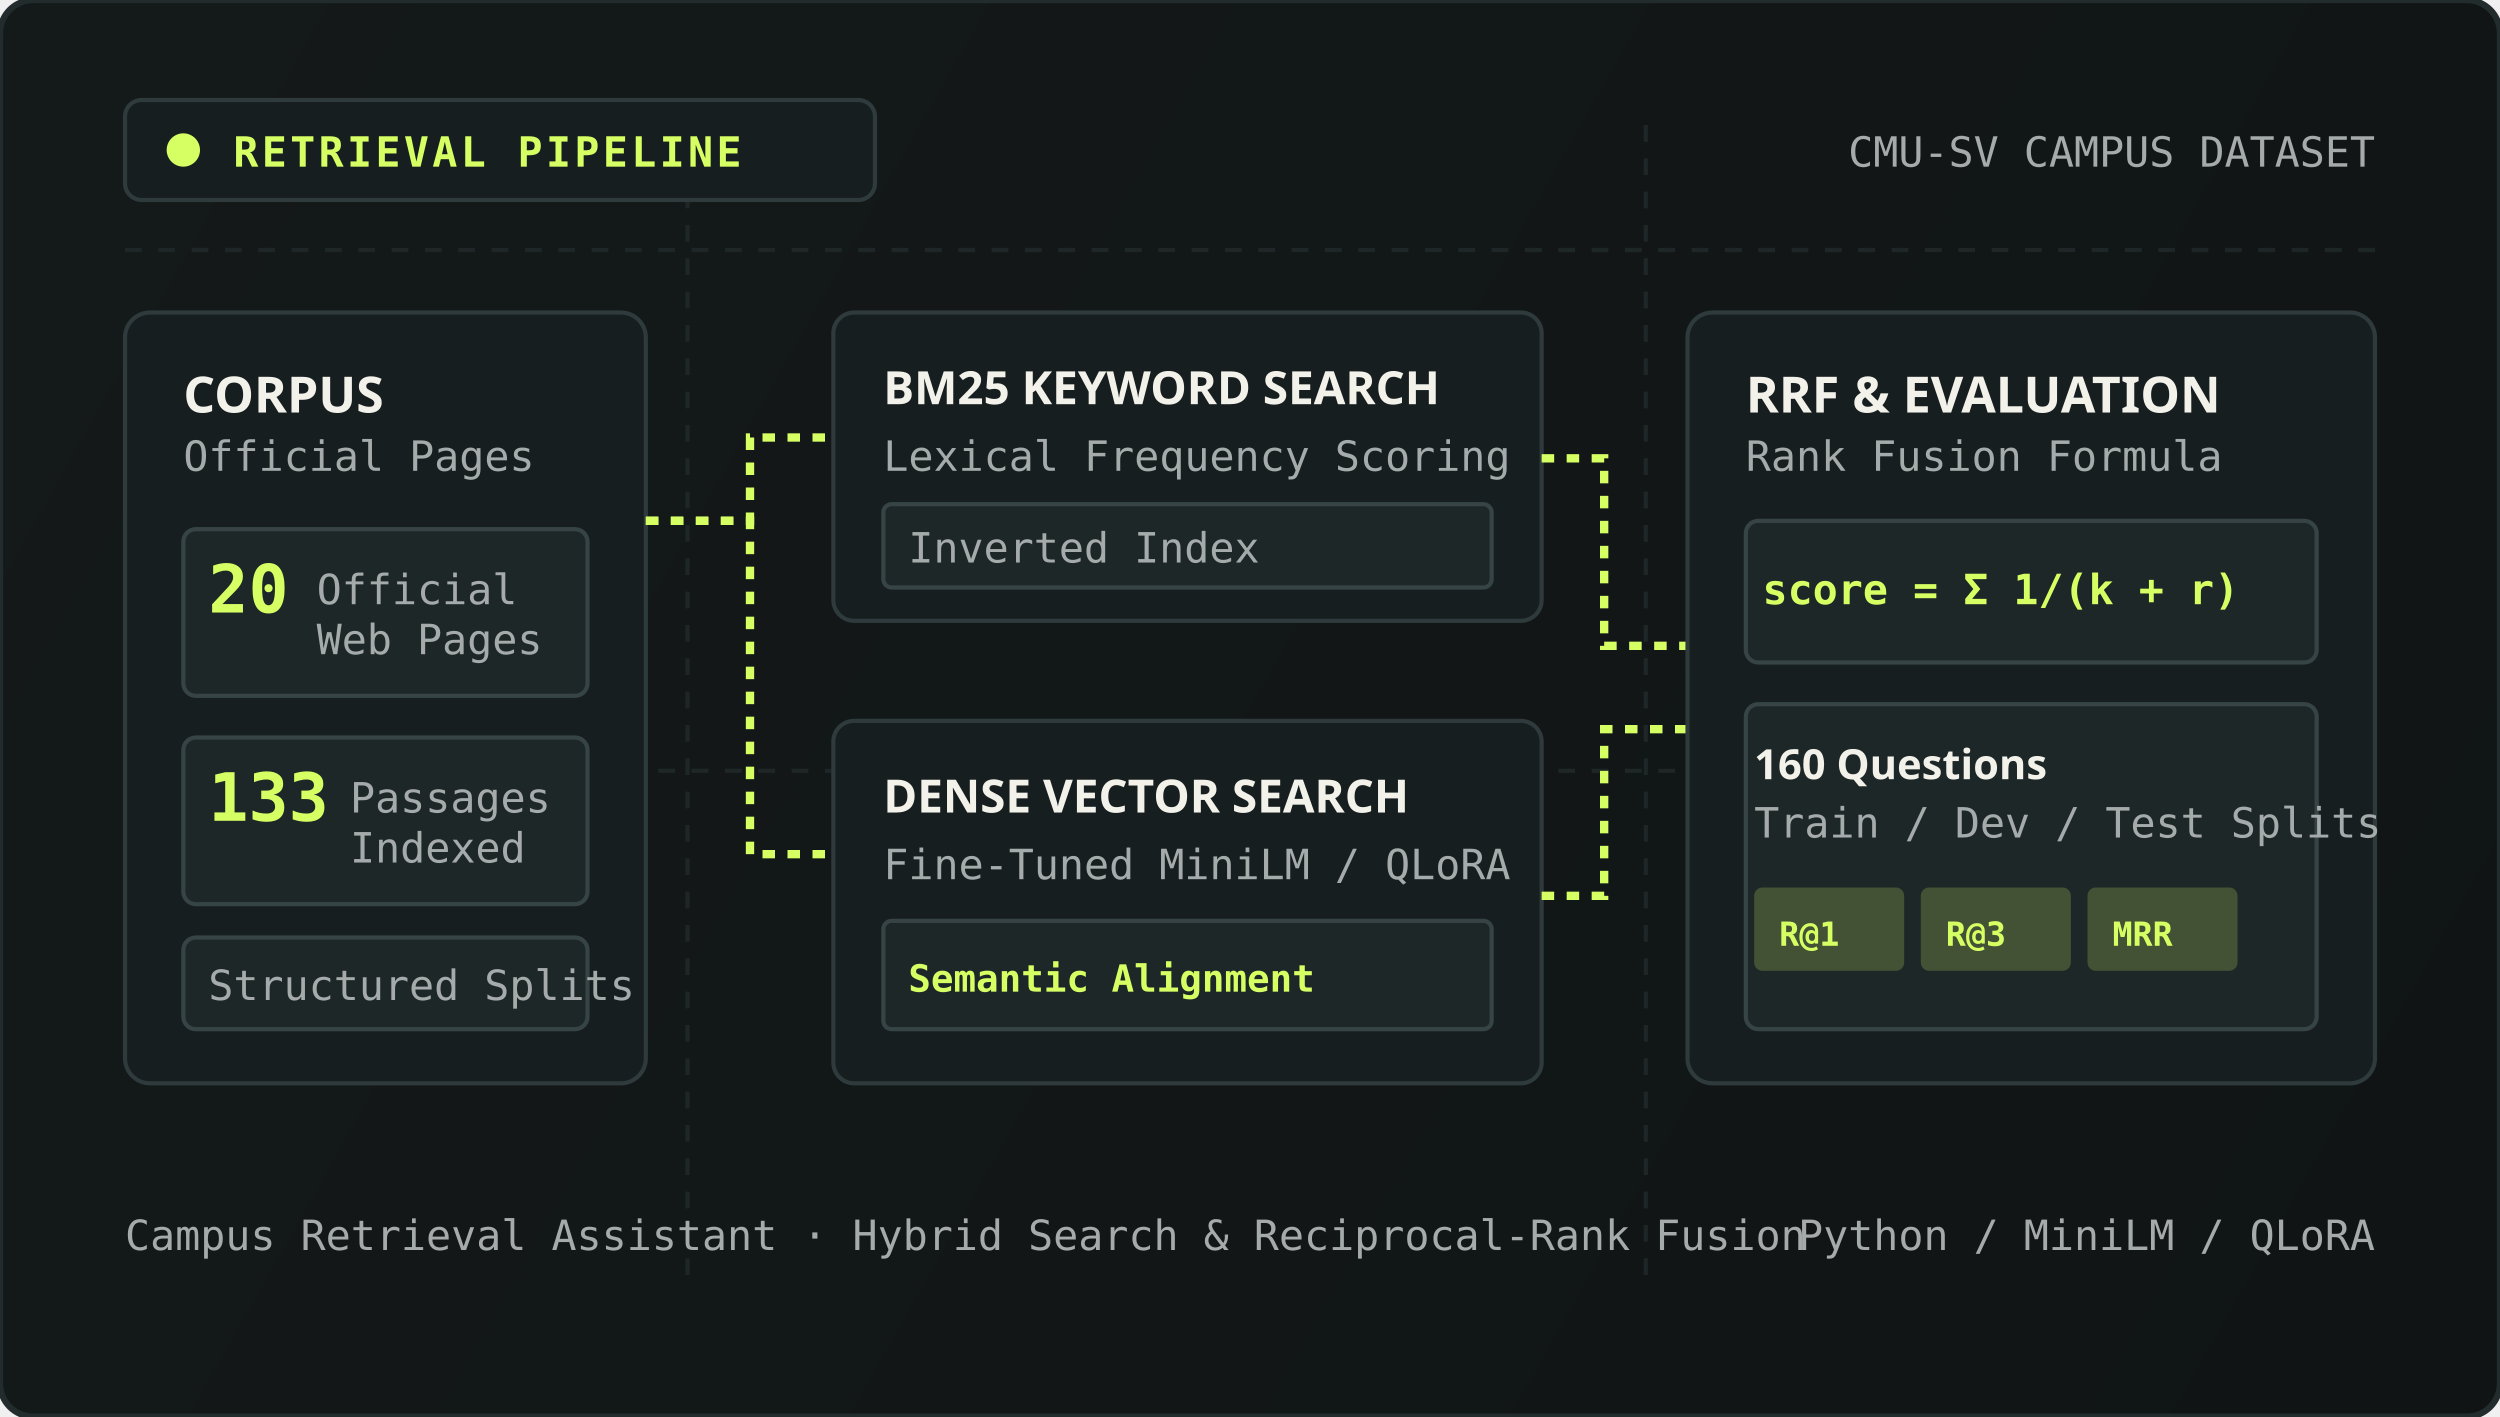
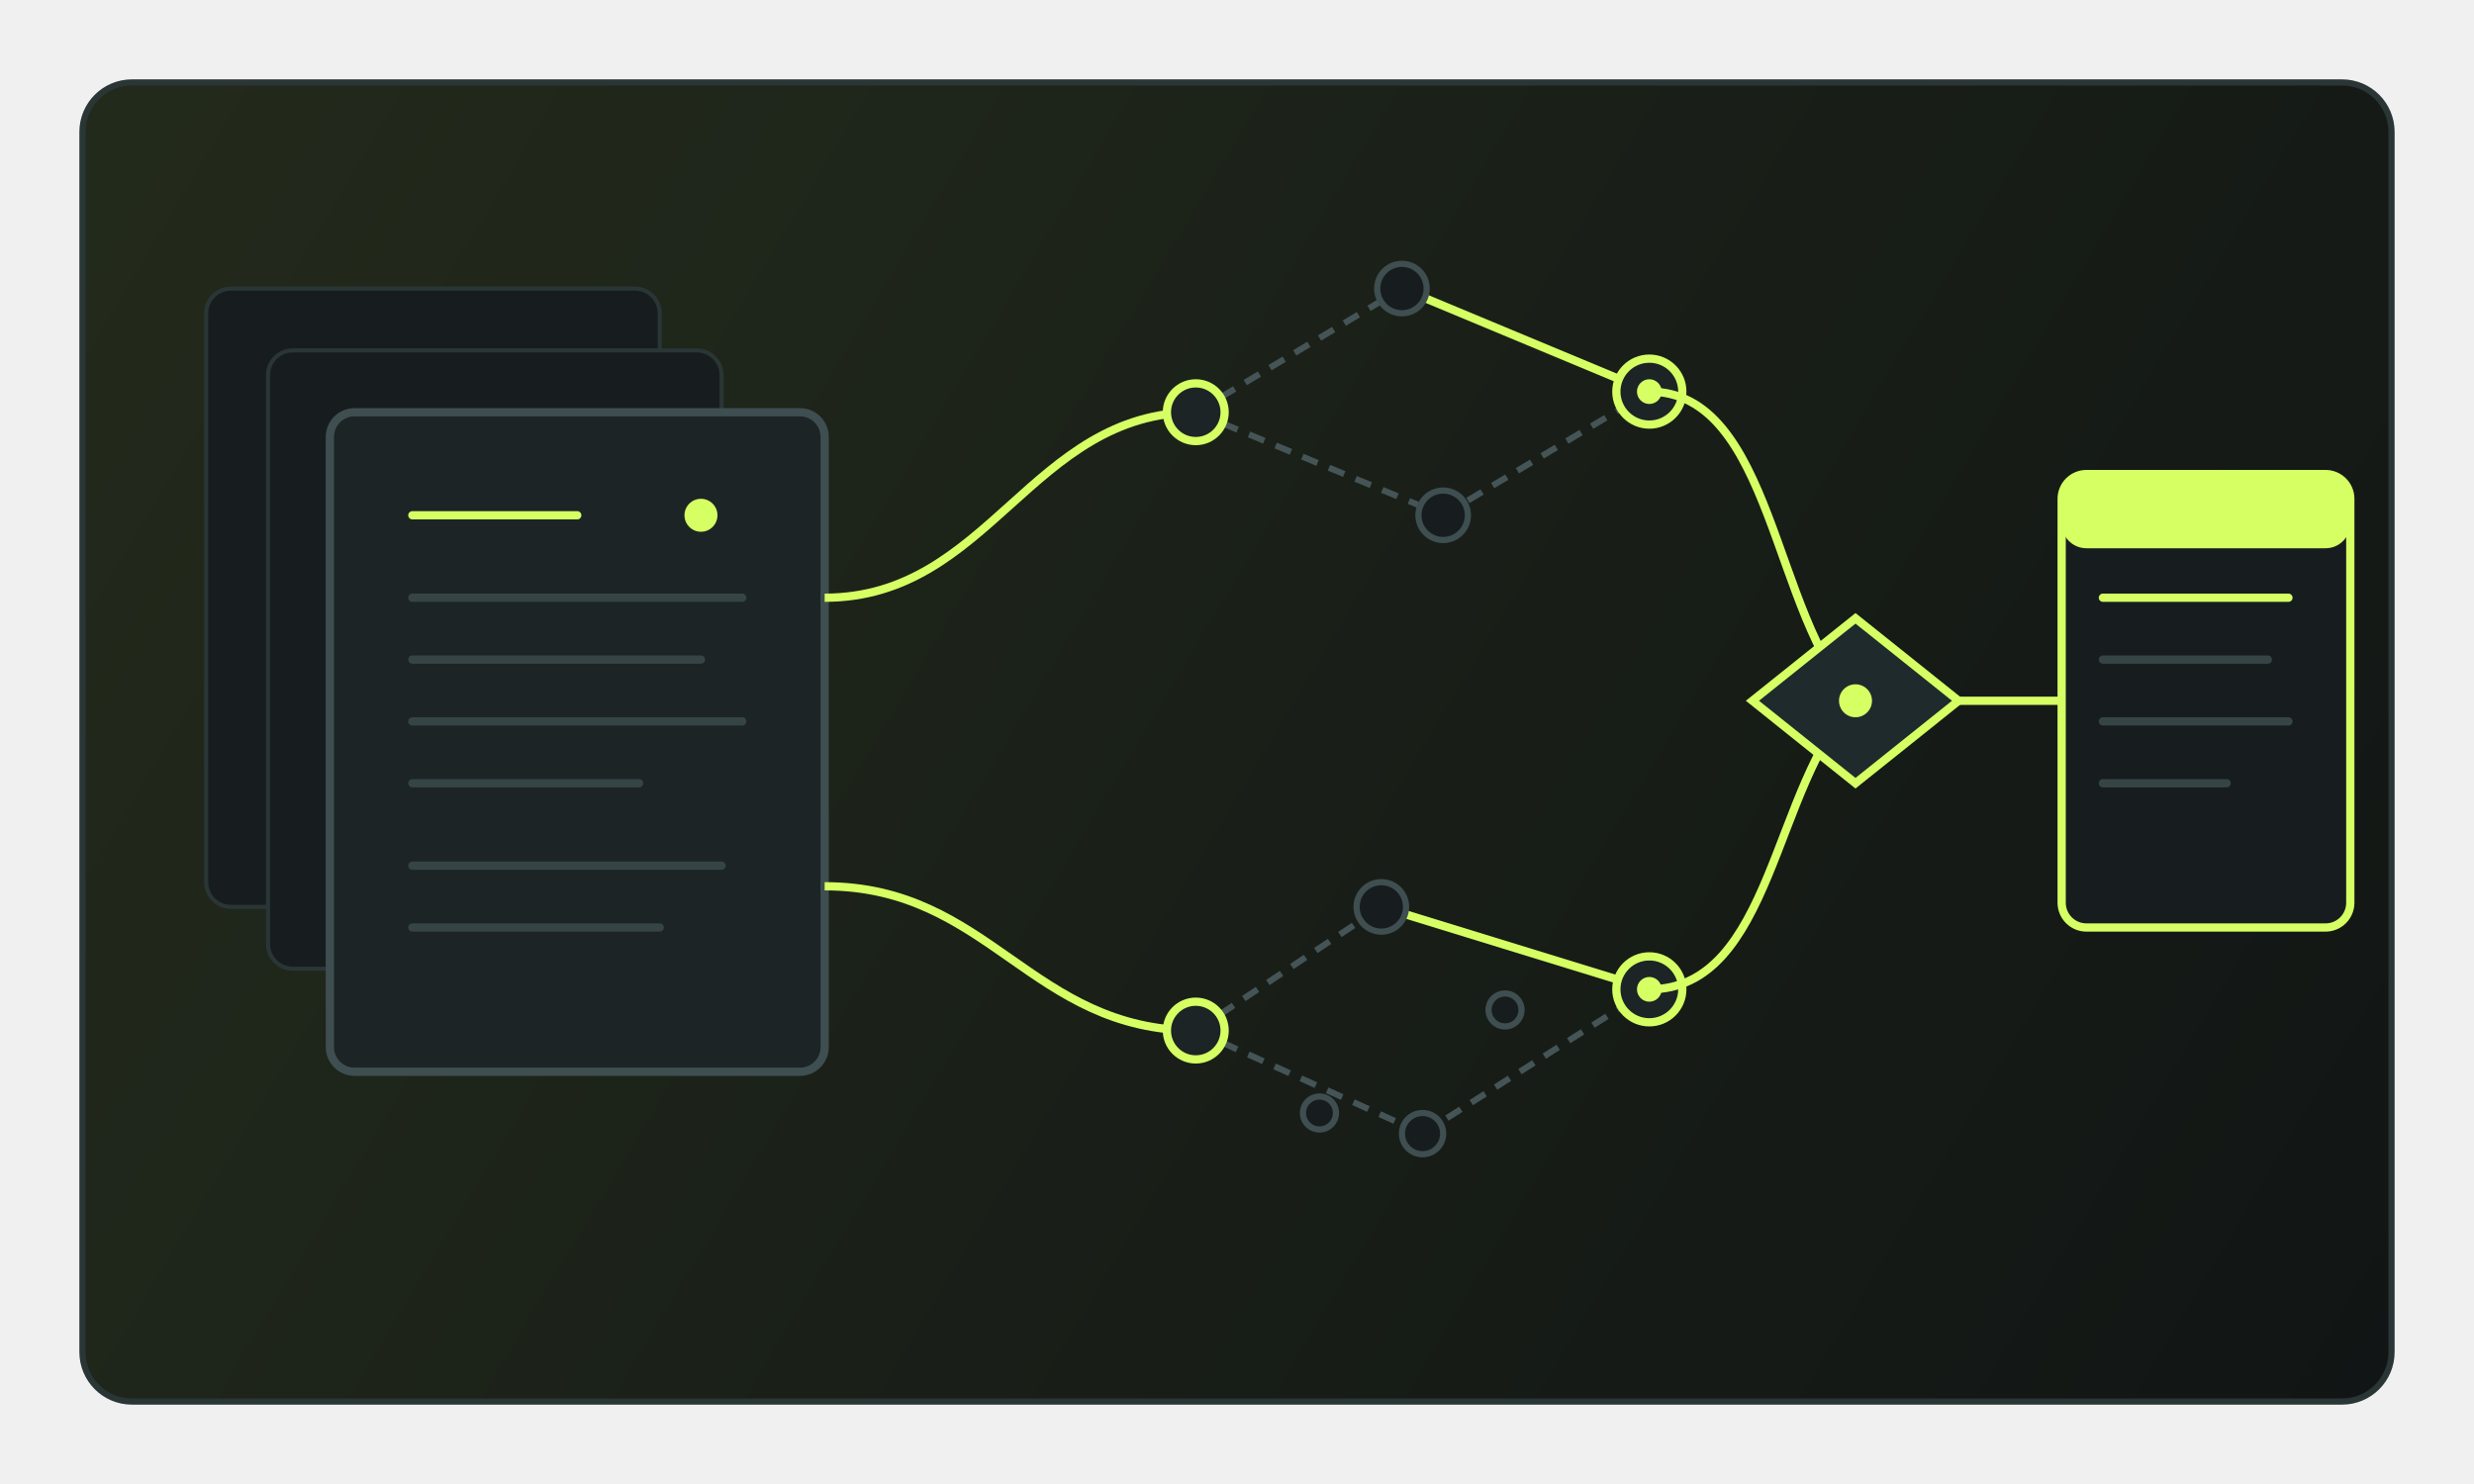
- <svg xmlns="http://www.w3.org/2000/svg" viewBox="0 0 600 340" fill="none" role="img" aria-label="ScottyPi Hybrid Retrieval Architecture">
+ <svg xmlns="http://www.w3.org/2000/svg" viewBox="0 0 600 360" fill="none">
  <defs>
-     <linearGradient id="scottyGradDark" x1="0" y1="0" x2="600" y2="340" gradientUnits="userSpaceOnUse">
-       <stop offset="0%" stop-color="#141919" />
-       <stop offset="100%" stop-color="#101414" />
+     <style>
+       .canvas-bg { fill: #101414; }
+       .doc-base { fill: #171d1e; stroke: #2a3536; }
+       .doc-top { fill: #1c2425; stroke: #3f4e50; }
+       .doc-line { stroke: #364446; stroke-width: 2; stroke-linecap: round; }
+       .doc-accent-line { stroke: #D6FF64; stroke-width: 2; stroke-linecap: round; }
+       .node-wire { stroke: #455456; stroke-width: 1.5; stroke-dasharray: 4 3; }
+       .node-wire-active { stroke: #D6FF64; stroke-width: 2; }
+       .node-circle { fill: #1c2425; stroke: #D6FF64; stroke-width: 2; }
+       .node-circle-subtle { fill: #171d1e; stroke: #3f4e50; stroke-width: 1.5; }
+       .fusion-core { fill: #1f2a2c; stroke: #D6FF64; stroke-width: 2; }
+       .res-card { fill: #171d1e; stroke: #D6FF64; stroke-width: 2; }
+       @media (prefers-color-scheme: light) {
+         .canvas-bg { fill: #f2f1ea; }
+         .doc-base { fill: #e2e4dc; stroke: #c4c8bc; }
+         .doc-top { fill: #ebece4; stroke: #b6baa8; }
+         .doc-line { stroke: #b2b8a6; }
+         .doc-accent-line { stroke: #101414; }
+         .node-wire { stroke: #9ca38e; }
+         .node-wire-active { stroke: #101414; stroke-width: 2; }
+         .node-circle { fill: #ffffff; stroke: #101414; stroke-width: 2; }
+         .node-circle-subtle { fill: #e2e4dc; stroke: #b2b8a6; }
+         .fusion-core { fill: #D6FF64; stroke: #101414; stroke-width: 2; }
+         .res-card { fill: #ffffff; stroke: #101414; stroke-width: 2; }
+       }
+     </style>
+     <linearGradient id="scottyGrad" x1="0" y1="0" x2="600" y2="360" gradientUnits="userSpaceOnUse">
+       <stop offset="0%" stop-color="#D6FF64" stop-opacity="0.1" />
+       <stop offset="100%" stop-color="#D6FF64" stop-opacity="0.0" />
    </linearGradient>
  </defs>
-   <style>
-     .bg-panel { fill: url(#scottyGradDark); stroke: #232C2D; }
-     .grid-line { stroke: #232C2D; stroke-width: 1; stroke-dasharray: 4 4; opacity: 0.7; }
-     .card-box { fill: #171E1F; stroke: #2E3A3C; }
-     .sub-box { fill: #1E2728; stroke: #364446; }
-     .header-text { fill: #F2F1EA; font-family: 'Space Grotesk', system-ui, sans-serif; font-weight: 700; }
-     .label-text { fill: #A5ABAA; font-family: 'JetBrains Mono', monospace; font-size: 10px; }
-     .accent-text { fill: #D6FF64; font-family: 'JetBrains Mono', monospace; font-weight: 700; }
-     .accent-line { stroke: #D6FF64; stroke-width: 2; }

-     @media (prefers-color-scheme: light) {
-       .bg-panel { fill: #EBECE5; stroke: #C8CDC4; }
-       .grid-line { stroke: #D2D6CE; }
-       .card-box { fill: #FFFFFF; stroke: #C8CDC4; }
-       .sub-box { fill: #F2F1EA; stroke: #C8CDC4; }
-       .header-text { fill: #101414; }
-       .label-text { fill: #454F50; }
-       .accent-text { fill: #101414; }
-       .accent-line { stroke: #101414; }
-     }
-   </style>
-   <rect width="600" height="340" rx="8" class="bg-panel" stroke-width="1.5" />
-   <g class="grid-line">
-     <line x1="30" y1="60" x2="570" y2="60" />
-     <line x1="30" y1="185" x2="570" y2="185" />
-     <line x1="165" y1="30" x2="165" y2="310" />
-     <line x1="395" y1="30" x2="395" y2="310" />
+   {/* Background card frame */}
+   <rect x="20" y="20" width="560" height="320" rx="12" class="canvas-bg" />
+   <rect x="20" y="20" width="560" height="320" rx="12" fill="url(#scottyGrad)" stroke="#2a3536" stroke-width="1.5" />
+ 
+   {/* 1. Left: Corpus Document Stack */}
+   <g class="doc-stack">
+     {/* Back Doc 3 */}
+     <rect x="50" y="70" width="110" height="150" rx="6" class="doc-base" />
+     {/* Mid Doc 2 */}
+     <rect x="65" y="85" width="110" height="150" rx="6" class="doc-base" />
+     {/* Front Doc 1 */}
+     <rect x="80" y="100" width="120" height="160" rx="6" class="doc-top" stroke-width="2" />
+     {/* Stylized Document lines (text-free abstraction) */}
+     <line x1="100" y1="125" x2="140" y2="125" class="doc-accent-line" stroke-width="3" />
+     <line x1="100" y1="145" x2="180" y2="145" class="doc-line" />
+     <line x1="100" y1="160" x2="170" y2="160" class="doc-line" />
+     <line x1="100" y1="175" x2="180" y2="175" class="doc-line" />
+     <line x1="100" y1="190" x2="155" y2="190" class="doc-line" />
+     <line x1="100" y1="210" x2="175" y2="210" class="doc-line" />
+     <line x1="100" y1="225" x2="160" y2="225" class="doc-line" />
+     <circle cx="170" cy="125" r="4" fill="#D6FF64" />
  </g>
-   <g transform="translate(30, 24)">
-     <rect width="180" height="24" rx="4" class="card-box" />
-     <circle cx="14" cy="12" r="4" fill="#D6FF64" />
-     <text x="26" y="16" class="accent-text" font-size="10" letter-spacing="0.08em">RETRIEVAL PIPELINE</text>
+ 
+   {/* 2. Middle Pathways: Top Pathway (Lexical Graph) and Bottom Pathway (Dense Embeddings Cluster) */}
+   {/* Pathways departing from document */}
+   <path d="M 200 145 C 240 145, 250 100, 290 100" class="node-wire-active" />
+   <path d="M 200 215 C 240 215, 250 250, 290 250" class="node-wire-active" />
+ 
+   {/* Top Lexical Pathway Nodes */}
+   <g class="lexical-nodes">
+     <path d="M 290 100 L 340 70" class="node-wire" />
+     <path d="M 290 100 L 350 125" class="node-wire" />
+     <path d="M 340 70 L 400 95" class="node-wire-active" />
+     <path d="M 350 125 L 400 95" class="node-wire" />
+     <circle cx="290" cy="100" r="7" class="node-circle" />
+     <circle cx="340" cy="70" r="6" class="node-circle-subtle" />
+     <circle cx="350" cy="125" r="6" class="node-circle-subtle" />
+     <circle cx="400" cy="95" r="8" class="node-circle" />
+     <circle cx="400" cy="95" r="3" fill="#D6FF64" />
  </g>
-   <text x="570" y="40" class="label-text" text-anchor="end">CMU-SV CAMPUS DATASET</text>
-   <g transform="translate(30, 75)">
-     <rect width="125" height="185" rx="6" class="card-box" />
-     <text x="14" y="24" class="header-text" font-size="12">CORPUS</text>
-     <text x="14" y="38" class="label-text">Official Pages</text>
-     <rect x="14" y="52" width="97" height="40" rx="3" class="sub-box" />
-     <text x="20" y="72" class="accent-text" font-size="16">20</text>
-     <text x="46" y="70" class="label-text">Official</text>
-     <text x="46" y="82" class="label-text" font-size="8">Web Pages</text>
-     <rect x="14" y="102" width="97" height="40" rx="3" class="sub-box" />
-     <text x="20" y="122" class="accent-text" font-size="16">133</text>
-     <text x="54" y="120" class="label-text">Passages</text>
-     <text x="54" y="132" class="label-text" font-size="8">Indexed</text>
-     <rect x="14" y="150" width="97" height="22" rx="3" class="sub-box" />
-     <text x="20" y="165" class="label-text" font-size="9">Structured Splits</text>
+ 
+   {/* Bottom Dense Embedding Space */}
+   <g class="dense-space">
+     <path d="M 290 250 L 335 220" class="node-wire" />
+     <path d="M 290 250 L 345 275" class="node-wire" />
+     <path d="M 335 220 L 400 240" class="node-wire-active" />
+     <path d="M 345 275 L 400 240" class="node-wire" />
+ 
+     {/* Clustered Embedding Nodes */}
+     <circle cx="290" cy="250" r="7" class="node-circle" />
+     <circle cx="320" cy="270" r="4" class="node-circle-subtle" />
+     <circle cx="335" cy="220" r="6" class="node-circle-subtle" />
+     <circle cx="345" cy="275" r="5" class="node-circle-subtle" />
+     <circle cx="365" cy="245" r="4" class="node-circle-subtle" />
+     <circle cx="400" cy="240" r="8" class="node-circle" />
+     <circle cx="400" cy="240" r="3" fill="#D6FF64" />
  </g>
-   <path d="M155 125 H180 V105 H200" class="accent-line" stroke-dasharray="3 3" />
-   <path d="M155 125 H180 V205 H200" class="accent-line" stroke-dasharray="3 3" />
-   <g transform="translate(200, 75)">
-     <rect x="0" y="0" width="170" height="74" rx="5" class="card-box" />
-     <text x="12" y="22" class="header-text" font-size="11">BM25 KEYWORD SEARCH</text>
-     <text x="12" y="38" class="label-text">Lexical Frequency Scoring</text>
-     <rect x="12" y="46" width="146" height="20" rx="2" class="sub-box" />
-     <text x="18" y="60" class="label-text">Inverted Index</text>
-     <rect x="0" y="98" width="170" height="87" rx="5" class="card-box" />
-     <text x="12" y="120" class="header-text" font-size="11">DENSE VECTOR SEARCH</text>
-     <text x="12" y="136" class="label-text">Fine-Tuned MiniLM / QLoRA</text>
-     <rect x="12" y="146" width="146" height="26" rx="2" class="sub-box" />
-     <text x="18" y="163" class="accent-text" font-size="9">Semantic Alignment</text>
-   </g>
-   <path d="M370 110 H385 V155 H405" class="accent-line" stroke-dasharray="3 3" />
-   <path d="M370 215 H385 V175 H405" class="accent-line" stroke-dasharray="3 3" />
-   <g transform="translate(405, 75)">
-     <rect width="165" height="185" rx="6" class="card-box" />
-     <text x="14" y="24" class="header-text" font-size="12">RRF &amp; EVALUATION</text>
-     <text x="14" y="38" class="label-text">Rank Fusion Formula</text>
-     <rect x="14" y="50" width="137" height="34" rx="3" class="sub-box" />
-     <text x="18" y="70" class="accent-text" font-size="10">score = Σ 1/(k + r)</text>
-     <rect x="14" y="94" width="137" height="78" rx="3" class="sub-box" />
-     <text x="16" y="112" class="header-text" font-size="10">160 Questions</text>
-     <text x="16" y="126" class="label-text">Train / Dev / Test Splits</text>
-     <g transform="translate(16, 138)">
-       <rect width="36" height="20" rx="2" fill="#D6FF64" opacity="0.2" />
-       <text x="6" y="14" class="accent-text" font-size="8">R@1</text>
-       <rect x="40" width="36" height="20" rx="2" fill="#D6FF64" opacity="0.2" />
-       <text x="46" y="14" class="accent-text" font-size="8">R@3</text>
-       <rect x="80" width="36" height="20" rx="2" fill="#D6FF64" opacity="0.2" />
-       <text x="86" y="14" class="accent-text" font-size="8">MRR</text>
-     </g>
-   </g>
-   <text x="30" y="300" class="label-text">Campus Retrieval Assistant · Hybrid Search &amp; Reciprocal-Rank Fusion</text>
-   <text x="570" y="300" class="label-text" text-anchor="end">Python / MiniLM / QLoRA</text>
+ 
+   {/* 3. Convergence into Fusion Core */}
+   <path d="M 400 95 C 430 95, 430 150, 450 170" class="node-wire-active" />
+   <path d="M 400 240 C 430 240, 430 190, 450 170" class="node-wire-active" />
+ 
+   {/* Fusion Core Prism */}
+   <polygon points="450,150 475,170 450,190 425,170" class="fusion-core" />
+   <circle cx="450" cy="170" r="4" fill="#D6FF64" />
+ 
+   {/* 4. Output Ranked Document Card */}
+   <path d="M 475 170 L 500 170" class="node-wire-active" />
+   <rect x="500" y="115" width="70" height="110" rx="6" class="res-card" />
+   <rect x="500" y="115" width="70" height="18" rx="6" fill="#D6FF64" />
+   <line x1="510" y1="145" x2="555" y2="145" class="doc-accent-line" stroke-width="2.5" />
+   <line x1="510" y1="160" x2="550" y2="160" class="doc-line" />
+   <line x1="510" y1="175" x2="555" y2="175" class="doc-line" />
+   <line x1="510" y1="190" x2="540" y2="190" class="doc-line" />
</svg>
